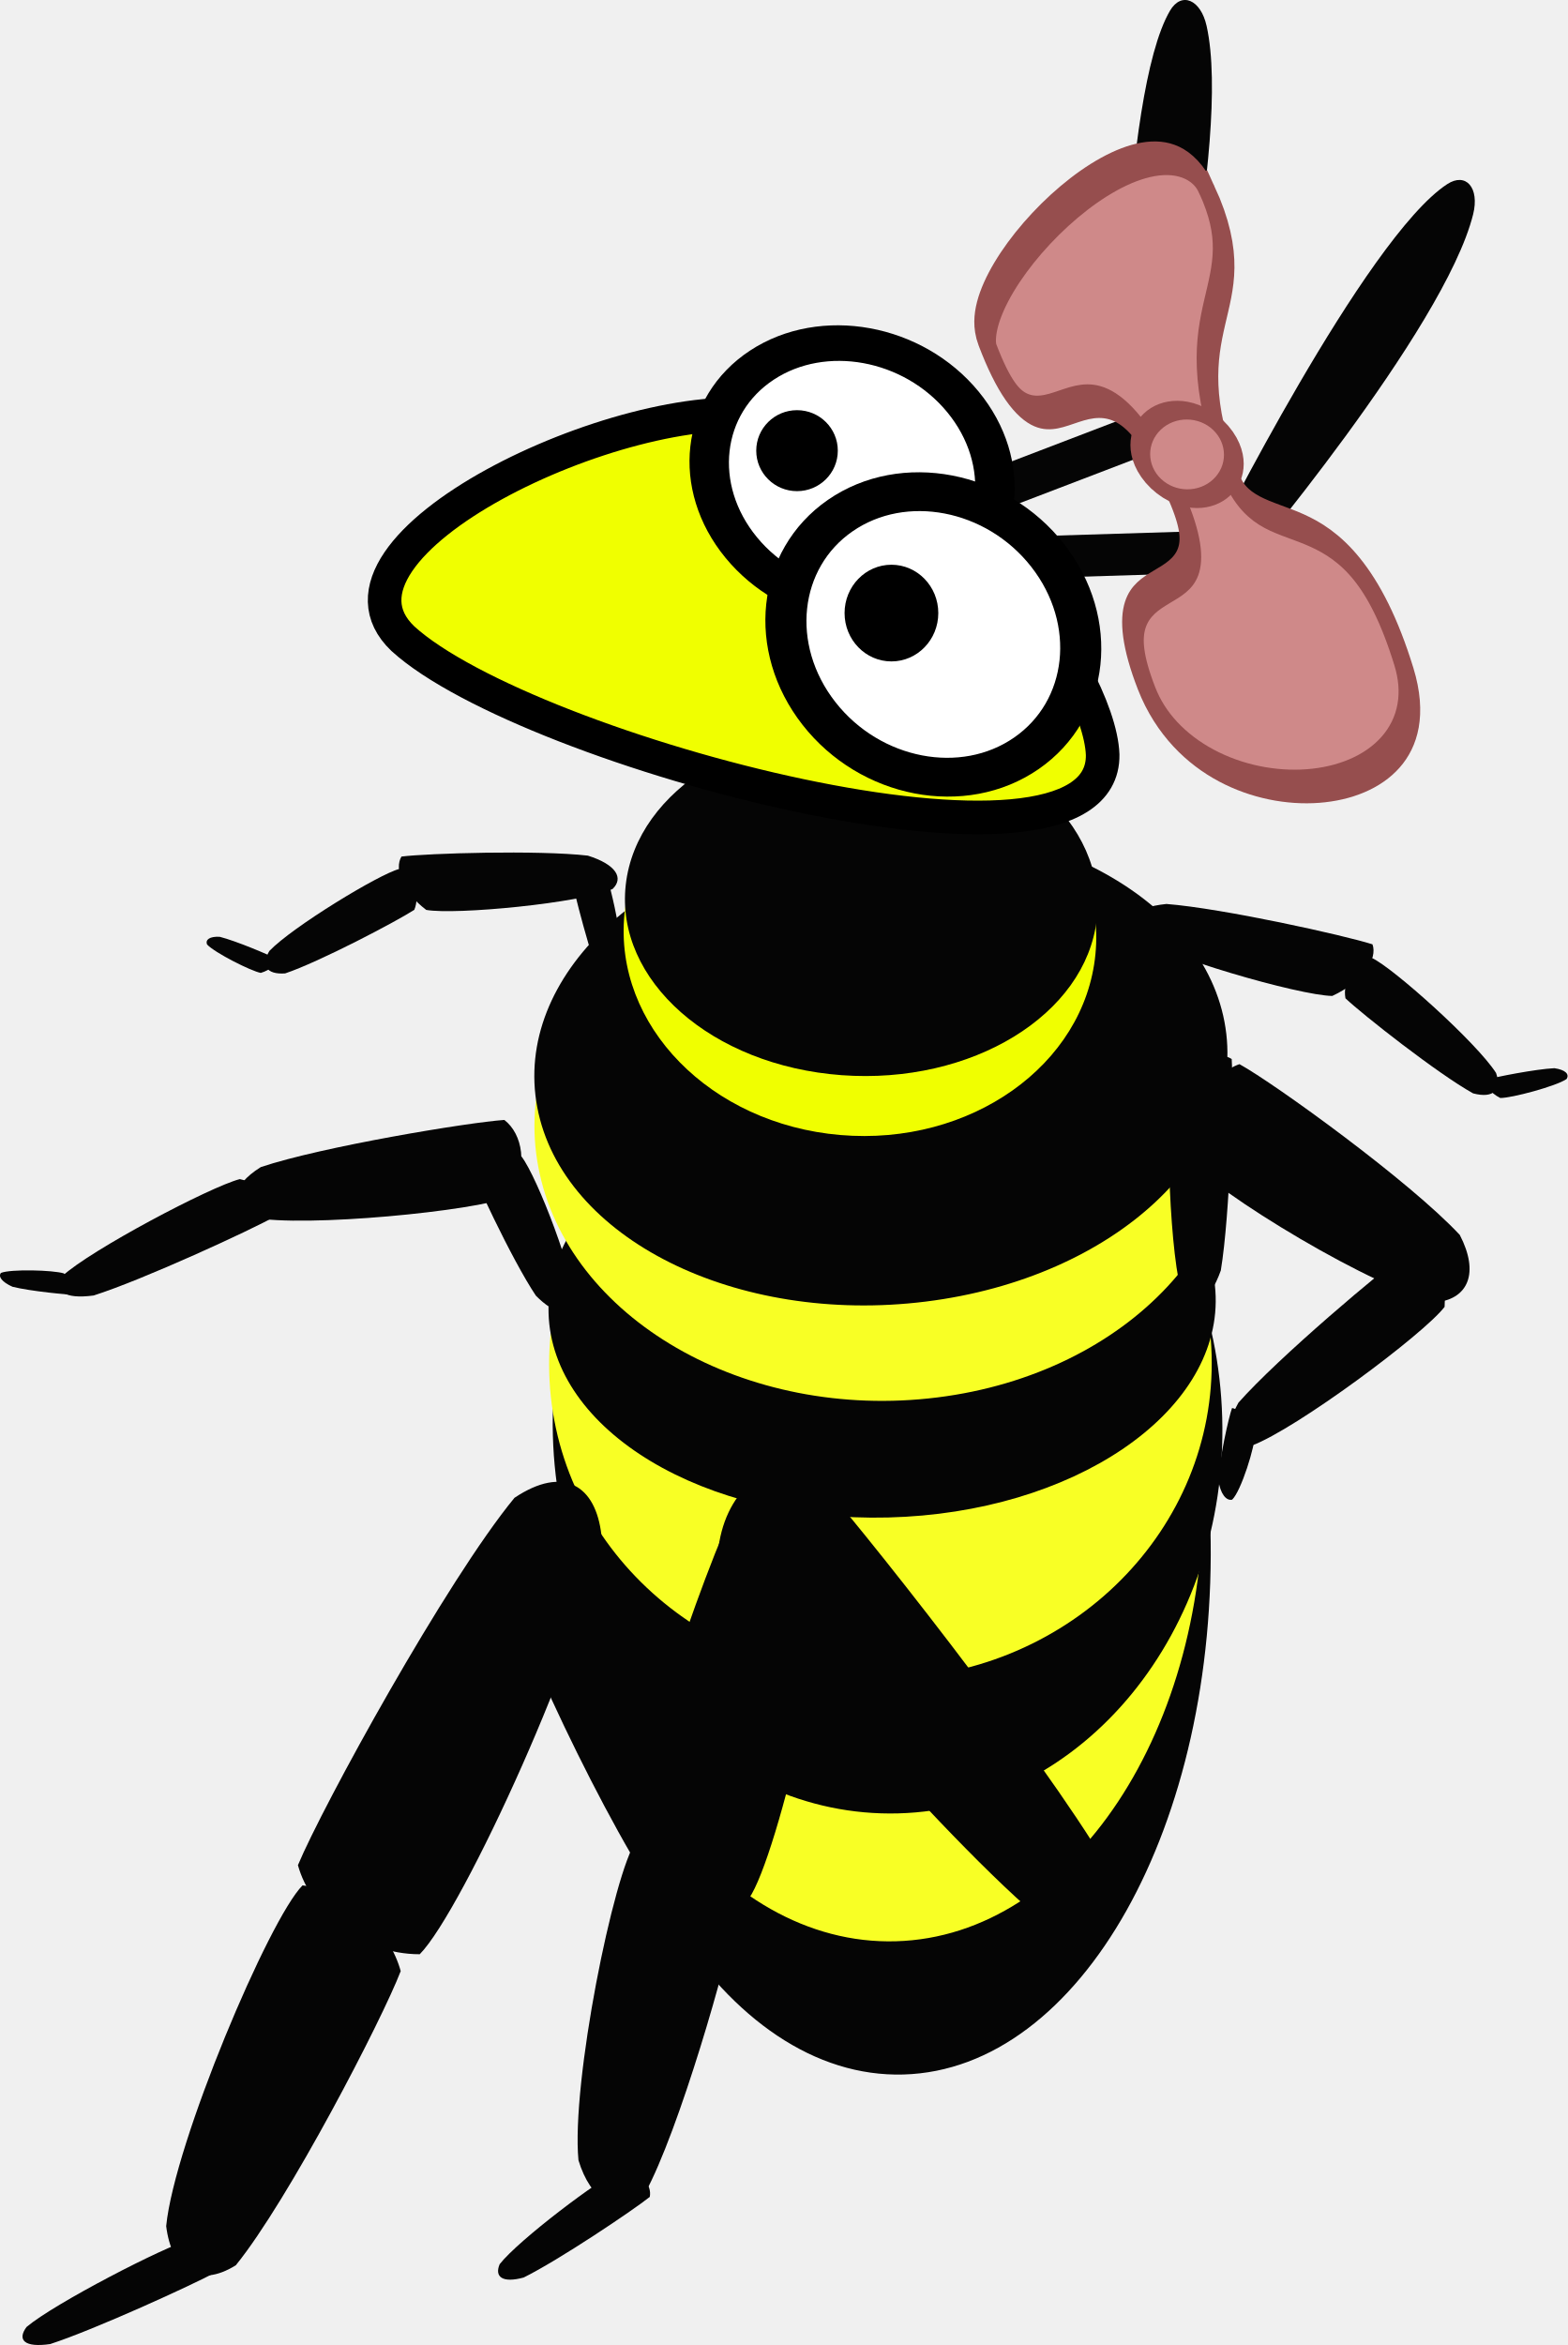
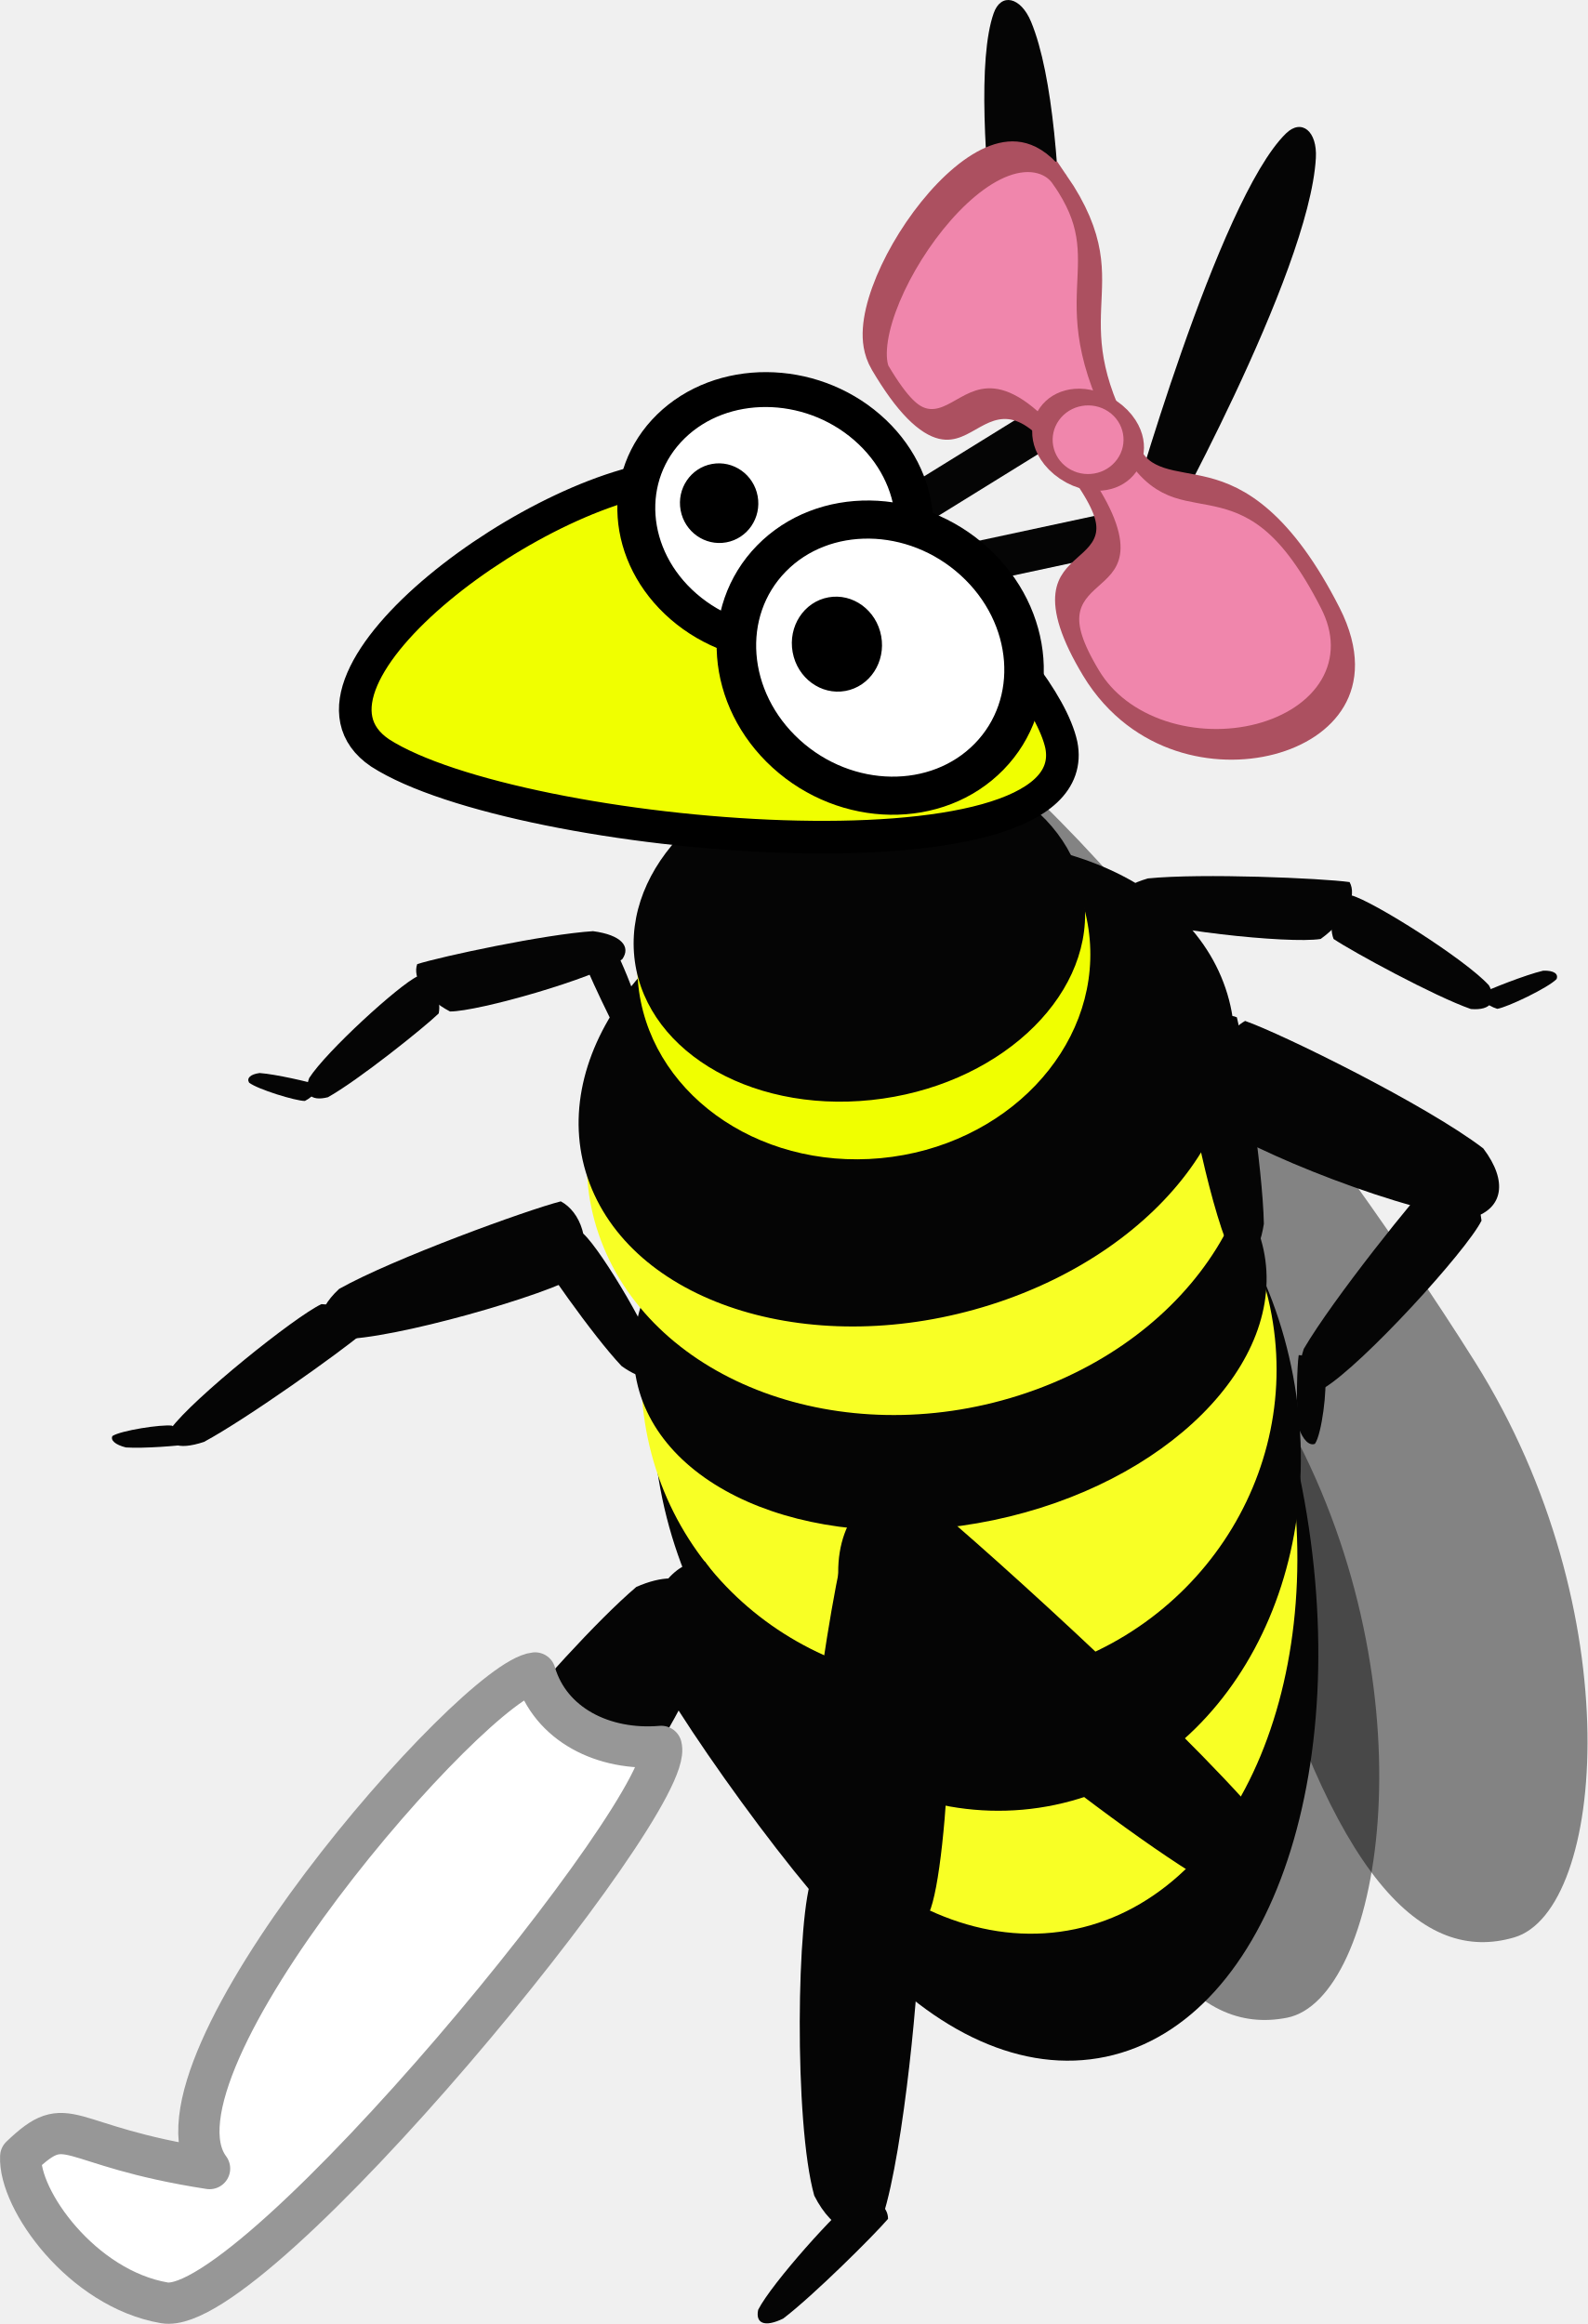
- <svg xmlns="http://www.w3.org/2000/svg" xmlns:xlink="http://www.w3.org/1999/xlink" width="177.498" height="265.47" viewBox="0 0 46.963 70.239" version="1.1" id="svg5">
+ <svg xmlns="http://www.w3.org/2000/svg" xmlns:xlink="http://www.w3.org/1999/xlink" width="149.323" height="218.634" viewBox="0 0 39.508 57.847" version="1.1" id="svg5">
  <defs id="defs2" />
-   <g id="layer1" transform="translate(-52.49052,-78.50471)">
-     <path id="path18130" style="fill:#050505;stroke-width:0.053;stroke-linejoin:bevel" d="m 71.231,108.153 c -0.115,0.334 -0.375,0.345 -0.67,-0.074 -0.358,-0.848 -0.894,-2.911 -0.98,-3.422 0.156,-0.271 0.569,-0.386 0.993,-0.152 0.239,0.473 0.716,2.902 0.657,3.647 z" />
-     <path id="path18132" style="fill:#050505;stroke-width:0.084;stroke-linejoin:bevel" d="m 70.842,105.133 c 0.343,-0.328 0.11,-0.732 -0.74,-1 -1.494,-0.171 -4.808,-0.07 -5.584,0.028 -0.219,0.362 0.02,1.05 0.742,1.598 0.872,0.156 4.626,-0.201 5.582,-0.626 z" />
-     <path id="path18134" style="fill:#050505;stroke-width:0.066;stroke-linejoin:bevel" d="m 60.561,106.988 c -0.251,0.418 -0.106,0.713 0.472,0.673 1.028,-0.345 3.328,-1.554 3.87,-1.905 0.167,-0.408 0.029,-0.962 -0.449,-1.224 -0.598,0.15 -3.213,1.742 -3.893,2.456 z" />
-     <path id="path18136" style="fill:#050505;stroke-width:0.028;stroke-linejoin:bevel" d="m 58.693,106.794 c -0.055,-0.144 0.078,-0.245 0.379,-0.23 0.482,0.121 1.479,0.54 1.701,0.662 0.012,0.141 -0.166,0.33 -0.47,0.42 -0.29,-0.053 -1.382,-0.605 -1.61,-0.852 z" />
-     <use x="0" y="0" xlink:href="#rect76516" id="use78163" transform="rotate(-19.18721,77.66996,101.253)" width="100%" height="100%" />
-     <rect style="fill:#050505;fill-opacity:1;stroke:none;stroke-width:2.238;stroke-linecap:round;stroke-linejoin:round;stroke-miterlimit:4;stroke-dasharray:none;stroke-opacity:1;paint-order:stroke fill markers" id="rect76516" width="1.254" height="6.395" x="-98.331" y="-86.658" transform="matrix(-0.03060041,-0.9995317,-0.9995317,0.03060041,0,0)" />
-     <path id="path117403-5" style="fill:#050505;stroke-width:1.041;stroke-linecap:round;stroke-linejoin:round" d="m 87.133,92.009 -1.098,-0.458 c 0,0 0.026,-10.195 1.507,-12.725 0.341,-0.582 0.921,-0.34 1.098,0.458 0.771,3.469 -1.507,12.725 -1.507,12.725 z" />
-     <path id="path22857-2" style="fill:#050505;stroke-width:1.041;stroke-linecap:round;stroke-linejoin:round" d="m 89.61,95.645 -0.78,-0.899 c 0,0 4.562,-9.117 7.015,-10.724 0.564,-0.369 0.976,0.106 0.78,0.899 -0.854,3.449 -7.015,10.724 -7.015,10.724 z" />
-     <ellipse style="fill:#050505;fill-opacity:1;stroke-width:0.266;stroke-linejoin:bevel" id="path846" cx="-126.679" cy="-75.782" rx="16.123" ry="9.629" transform="matrix(-0.02664666,-0.9996449,-0.9996124,0.02783836,0,0)" />
-     <ellipse style="fill:#f8ff25;fill-opacity:1;stroke-width:0.244;stroke-linejoin:bevel" id="ellipse1398" cx="-125.187" cy="-75.684" rx="13.633" ry="9.568" transform="matrix(-0.0264786,-0.9996494,-0.9996075,0.02801503,0,0)" />
-     <ellipse style="fill:#050505;fill-opacity:1;stroke-width:0.23;stroke-linejoin:bevel" id="ellipse1840" cx="-123.31" cy="-75.685" rx="11.585" ry="10.03" transform="matrix(-0.02775651,-0.9996147,-0.9996428,0.02672525,0,0)" />
-     <ellipse style="fill:#f8ff25;fill-opacity:1;stroke-width:0.207;stroke-linejoin:bevel" id="ellipse1842" cx="-121.438" cy="-75.559" rx="9.441" ry="9.926" transform="matrix(-0.02746768,-0.9996227,-0.9996353,0.02700629,0,0)" />
-     <ellipse style="fill:#050505;fill-opacity:1;stroke-width:0.17;stroke-linejoin:bevel" id="ellipse1844" cx="-119.545" cy="-75.433" rx="6.373" ry="9.996" transform="matrix(-0.0293523,-0.9995691,-0.9996806,0.0252721,0,0)" />
-     <g id="g4839" transform="matrix(-0.2052467,-1.081619,-1.067686,0.1330593,231.3836,207.995)">
+   <g id="layer1" transform="translate(-51.26687,-76.428)">
+     <use x="0" y="0" xlink:href="#path15388" id="use18582" transform="matrix(0.9960755,0.09057198,-0.08649128,0.9960755,5.477006,-5.568342)" width="100%" height="100%" />
+     <path id="path15388" style="fill:#050505;fill-opacity:0.462;stroke-width:0.178;stroke-linejoin:bevel" d="m 73.653,94.244 c -2.269,0.666 6.652,14.184 8.736,21.637 2.063,7.38 4.294,9.437 6.563,8.771 2.269,-0.666 2.914,-8.125 -0.972,-14.317 C 83.996,103.987 75.922,93.578 73.653,94.244 Z" />
+     <path id="path18130" style="fill:#050505;stroke-width:0.043;stroke-linejoin:bevel" d="m 67.5,102.678 c -0.042,0.285 -0.243,0.331 -0.536,0.036 -0.405,-0.631 -1.128,-2.214 -1.27,-2.612 0.083,-0.241 0.39,-0.392 0.756,-0.264 0.257,0.347 0.987,2.232 1.05,2.84 z" />
+     <path id="path18132" style="fill:#050505;stroke-width:0.068;stroke-linejoin:bevel" d="m 66.753,100.304 c 0.221,-0.313 -0.021,-0.605 -0.727,-0.698 -1.197,0.076 -3.782,0.631 -4.376,0.82 -0.119,0.323 0.169,0.842 0.816,1.179 0.706,7.5e-4 3.599,-0.822 4.287,-1.301 z" />
+     <path id="path18134" style="fill:#050505;stroke-width:0.054;stroke-linejoin:bevel" d="m 58.96,103.265 c -0.136,0.372 0.021,0.589 0.469,0.474 0.756,-0.424 2.383,-1.725 2.756,-2.085 0.071,-0.352 -0.118,-0.778 -0.532,-0.921 -0.447,0.206 -2.265,1.861 -2.694,2.532 z" />
+     <path id="path18136" style="fill:#050505;stroke-width:0.023;stroke-linejoin:bevel" d="m 57.466,103.376 c -0.064,-0.108 0.025,-0.208 0.263,-0.239 0.396,0.028 1.24,0.223 1.432,0.29 0.03,0.111 -0.082,0.29 -0.307,0.405 -0.235,-0.001 -1.173,-0.289 -1.387,-0.455 z" />
+     <use x="0" y="0" xlink:href="#rect76516" id="use78163" transform="matrix(0.9415283,-0.336513,0.3210076,0.9473712,-26.70017,29.13739)" width="100%" height="100%" />
+     <rect style="fill:#050505;fill-opacity:1;stroke:none;stroke-width:1.807;stroke-linecap:round;stroke-linejoin:round;stroke-miterlimit:4;stroke-dasharray:none;stroke-opacity:1;paint-order:stroke fill markers" id="rect76516" width="1.026" height="5.099" x="-104.791" y="-59.575" transform="matrix(-0.2084886,-0.9780248,-0.9777021,0.2099965,0,0)" />
+     <path id="path117403-5" style="fill:#050505;stroke-width:0.84;stroke-linecap:round;stroke-linejoin:round" d="m 77.608,87.419 -0.929,-0.211 c 0,0 -1.474,-8.205 -0.682,-10.452 0.182,-0.517 0.673,-0.405 0.929,0.211 1.113,2.68 0.682,10.452 0.682,10.452 z" />
+     <path id="path22857-2" style="fill:#050505;stroke-width:0.84;stroke-linecap:round;stroke-linejoin:round" d="m 80.084,89.99 -0.743,-0.612 c 0,0 2.242,-7.986 3.931,-9.629 0.388,-0.378 0.781,-0.054 0.743,0.612 -0.164,2.897 -3.931,9.629 -3.931,9.629 z" />
+     <ellipse style="fill:#050505;fill-opacity:1;stroke-width:0.215;stroke-linejoin:bevel" id="path846" cx="-127.997" cy="-50.998" rx="13.183" ry="7.677" transform="matrix(-0.2047148,-0.9788217,-0.9782933,0.2072252,0,0)" />
+     <ellipse style="fill:#f8ff25;fill-opacity:1;stroke-width:0.197;stroke-linejoin:bevel" id="ellipse1398" cx="-126.776" cy="-50.924" rx="11.147" ry="7.629" transform="matrix(-0.2045543,-0.9788552,-0.9782557,0.2074025,0,0)" />
+     <ellipse style="fill:#050505;fill-opacity:1;stroke-width:0.186;stroke-linejoin:bevel" id="ellipse1840" cx="-125.254" cy="-50.894" rx="9.472" ry="7.997" transform="matrix(-0.2057744,-0.9785995,-0.9785293,0.206108,0,0)" />
+     <ellipse style="fill:#f8ff25;fill-opacity:1;stroke-width:0.167;stroke-linejoin:bevel" id="ellipse1842" cx="-123.72" cy="-50.801" rx="7.719" ry="7.914" transform="matrix(-0.2054986,-0.9786574,-0.9784698,0.2063901,0,0)" />
+     <ellipse style="fill:#050505;fill-opacity:1;stroke-width:0.138;stroke-linejoin:bevel" id="ellipse1844" cx="-122.189" cy="-50.655" rx="5.211" ry="7.97" transform="matrix(-0.2072976,-0.9782779,-0.9788354,0.2046491,0,0)" />
+     <g id="g4839" transform="matrix(-0.3194882,-0.8407465,-0.8179901,0.2595931,207.7535,160.1088)">
      <ellipse style="fill:#f8ff25;fill-opacity:1;stroke-width:0.183;stroke-linejoin:bevel" id="ellipse4835" cx="103.697" cy="122.777" rx="7.573" ry="9.735" />
      <ellipse style="fill:#050505;fill-opacity:1;stroke-width:0.17;stroke-linejoin:bevel" id="ellipse4833" cx="105.319" cy="122.589" rx="6.563" ry="9.641" />
    </g>
-     <g id="g85882" transform="matrix(-0.08407786,-0.6148599,-0.7571903,0.06827359,160.1323,132.4385)">
+     <g id="g85882" transform="matrix(-0.156048,-0.4825908,-0.5839323,0.1631127,140.7928,109.5106)">
      <path id="path17998" style="fill:#050505;stroke-width:0.169;stroke-linejoin:bevel" d="m 42.56,127.442 c 0.649,0.829 1.601,0.706 2.388,-0.592 0.72,-2.489 1.251,-8.348 1.212,-9.771 -0.755,-0.637 -2.335,-0.702 -3.716,0.176 -0.545,1.413 -0.609,8.219 0.117,10.188 z" />
      <path id="path18103" style="fill:#050505;stroke-width:0.12;stroke-linejoin:bevel" d="m 40.56,135.195 c -0.663,0.422 -1.13,0.056 -1.065,-1.127 0.549,-2.039 2.47,-6.504 3.028,-7.539 0.647,-0.251 1.524,0.159 1.938,1.205 -0.239,1.197 -2.768,6.223 -3.901,7.461 z" />
      <path id="path18107" style="fill:#050505;stroke-width:0.108;stroke-linejoin:bevel" d="m 36.962,115.306 c -0.552,0.27 -0.393,0.844 0.604,1.479 1.852,0.755 6.127,1.85 7.153,2.017 0.405,-0.357 0.335,-1.275 -0.401,-2.202 -1.061,-0.508 -5.987,-1.456 -7.356,-1.294 z" />
      <path id="path18118" style="fill:#050505;stroke-width:0.044;stroke-linejoin:bevel" d="m 40.984,137.571 c -0.164,0.136 -0.446,0.011 -0.719,-0.381 -0.291,-0.674 -0.637,-2.144 -0.671,-2.485 0.201,-0.079 0.662,0.063 1.095,0.413 0.205,0.396 0.444,2.049 0.295,2.453 z" />
    </g>
-     <g id="g14903" transform="matrix(0.100516,-0.7915036,-1.088099,-0.07125374,201.6064,197.8751)">
+     <g id="g14903" transform="matrix(-0.03713769,-0.6510621,-0.8639408,0.09815672,182.9135,156.2229)">
      <g id="g122893" transform="matrix(0.9642438,0.00951845,0.00927586,0.8620622,2.122865,16.51273)">
        <ellipse style="fill:#f0ff00;fill-opacity:1;stroke-width:0.332;stroke-linejoin:bevel" id="path9417" cx="103.173" cy="121.095" rx="7.862" ry="7.539" transform="matrix(0.9999212,0.01255032,0.01413471,0.9999001,0,0)" />
        <ellipse style="fill:#050505;fill-opacity:1;stroke-width:0.308;stroke-linejoin:bevel" id="ellipse11237" cx="106.139" cy="122.452" rx="6.793" ry="7.529" />
      </g>
    </g>
-     <path id="path18535" style="fill:#050505;stroke-width:0.145;stroke-linejoin:bevel" d="m 95.565,117.505 c 0.904,-0.118 1.25,-0.871 0.66,-2.01 -1.493,-1.605 -5.54,-4.53 -6.601,-5.116 -0.812,0.279 -1.583,1.412 -1.573,2.806 0.785,1.011 5.74,4.003 7.514,4.321 z" />
-     <path id="path18537" style="fill:#050505;stroke-width:0.103;stroke-linejoin:bevel" d="m 89.991,121.805 c -0.667,0.06 -0.89,-0.406 -0.399,-1.285 1.182,-1.341 4.321,-3.992 5.135,-4.562 0.591,0.066 1.113,0.727 1.042,1.691 -0.629,0.821 -4.445,3.659 -5.778,4.156 z" />
-     <path id="path18539" style="fill:#050505;stroke-width:0.093;stroke-linejoin:bevel" d="m 87.935,117.37 c 0.333,0.398 0.786,0.146 1.13,-0.811 0.28,-1.689 0.382,-5.45 0.326,-6.333 -0.379,-0.259 -1.138,-0.007 -1.778,0.796 -0.224,0.984 -0.078,5.251 0.322,6.348 z" />
-     <path id="path18543" style="fill:#050505;stroke-width:0.038;stroke-linejoin:bevel" d="m 89.403,123.424 c -0.176,0.039 -0.348,-0.169 -0.411,-0.577 0.027,-0.631 0.309,-1.893 0.409,-2.167 0.184,0.019 0.486,0.311 0.689,0.751 0.01,0.384 -0.421,1.744 -0.686,1.993 z" />
-     <g id="g110884" transform="matrix(0.7418729,0.3857355,0.1866407,1.124842,6.099537,-50.89211)">
-       <path style="fill:#cf8989;fill-opacity:1;stroke:#964e4e;stroke-width:0.847;stroke-linecap:butt;stroke-linejoin:miter;stroke-miterlimit:4;stroke-dasharray:none;stroke-opacity:1" d="m 88.706,89.662 c -1.386,-2.361 -11.466,6.276 -10.831,7.847 1.591,3.94 4.73,-3.152 7.248,1.583 1.566,2.945 -4.179,2.608 -2.733,6.02 1.398,3.299 12.453,-0.921 11.532,-4.532 -1.168,-4.581 -5.517,-1.102 -6.26,-2.953 -1.558,-3.88 2.519,-5.457 1.046,-7.966 z" id="path107854" />
-       <ellipse style="fill:#cf8989;fill-opacity:1;stroke:#964e4e;stroke-width:1.335;stroke-linecap:round;stroke-linejoin:round;stroke-miterlimit:4;stroke-dasharray:none;stroke-opacity:1;paint-order:stroke fill markers" id="path110776" cx="152.566" cy="76.318" rx="1.027" ry="1.732" transform="matrix(0.9473785,0.3201155,-0.7683951,0.6399757,0,0)" />
+     <path id="path18535" style="fill:#050505;stroke-width:0.117;stroke-linejoin:bevel" d="m 87.958,106.724 c 0.692,-0.225 0.853,-0.879 0.223,-1.711 -1.406,-1.078 -5.009,-2.852 -5.927,-3.173 -0.596,0.34 -1.035,1.362 -0.823,2.482 0.764,0.701 5.089,2.4 6.527,2.402 z" />
+     <path id="path18537" style="fill:#050505;stroke-width:0.083;stroke-linejoin:bevel" d="m 84.216,110.979 c -0.514,0.143 -0.757,-0.199 -0.502,-0.976 0.73,-1.248 2.804,-3.829 3.359,-4.404 0.473,-0.032 0.979,0.426 1.065,1.212 -0.373,0.75 -2.951,3.579 -3.923,4.169 z" />
+     <path id="path18539" style="fill:#050505;stroke-width:0.075;stroke-linejoin:bevel" d="m 81.954,107.705 c 0.32,0.273 0.638,0.005 0.767,-0.814 -0.028,-1.399 -0.499,-4.439 -0.672,-5.141 -0.335,-0.154 -0.894,0.157 -1.278,0.895 -0.032,0.824 0.708,4.235 1.183,5.06 z" />
+     <path id="path18543" style="fill:#050505;stroke-width:0.03;stroke-linejoin:bevel" d="m 83.992,112.366 c -0.133,0.057 -0.297,-0.086 -0.407,-0.406 -0.072,-0.512 -0.035,-1.567 0.003,-1.801 0.147,-0.011 0.426,0.181 0.65,0.506 0.065,0.308 -0.075,1.463 -0.246,1.701 z" />
+     <g id="g110884" transform="matrix(0.638445,0.204289,0.3112275,0.8781751,-6.893967,-15.95464)" style="fill:#f086ac;fill-opacity:1;stroke:#ac5060;stroke-opacity:1">
+       <path style="fill:#f086ac;fill-opacity:1;stroke:#ac5060;stroke-width:0.847;stroke-linecap:butt;stroke-linejoin:miter;stroke-miterlimit:4;stroke-dasharray:none;stroke-opacity:1" d="m 88.706,89.662 c -1.386,-2.361 -11.466,6.276 -10.831,7.847 1.591,3.94 4.73,-3.152 7.248,1.583 1.566,2.945 -4.179,2.608 -2.733,6.02 1.398,3.299 12.453,-0.921 11.532,-4.532 -1.168,-4.581 -5.517,-1.102 -6.26,-2.953 -1.558,-3.88 2.519,-5.457 1.046,-7.966 z" id="path107854" />
+       <ellipse style="fill:#f086ac;fill-opacity:1;stroke:#ac5060;stroke-width:1.335;stroke-linecap:round;stroke-linejoin:round;stroke-miterlimit:4;stroke-dasharray:none;stroke-opacity:1;paint-order:stroke fill markers" id="path110776" cx="152.566" cy="76.318" rx="1.027" ry="1.732" transform="matrix(0.9473785,0.3201155,-0.7683951,0.6399757,0,0)" />
    </g>
-     <path id="ellipse4848" style="fill:#f0ff00;stroke:#000000;stroke-width:1.006;stroke-linejoin:bevel;stroke-miterlimit:4;stroke-dasharray:none;stroke-opacity:1" d="M 85.525,101.109 C 85.434,98.568 80.7,91.794 75.418,90.977 71.144,90.316 61.643,94.857 64.56,97.634 c 3.712,3.388 21.043,7.989 20.965,3.475 z" />
-     <ellipse style="fill:#ffffff;fill-opacity:1;stroke:#000000;stroke-width:1.125;stroke-linejoin:bevel;stroke-miterlimit:4;stroke-dasharray:none;stroke-opacity:1" id="ellipse8628" cx="-1.314" cy="121.032" rx="3.973" ry="4.251" transform="matrix(-0.8355577,0.5494027,0.6355361,0.7720712,0,0)" />
-     <ellipse style="fill:#ffffff;fill-opacity:1;stroke:#000000;stroke-width:1.197;stroke-linejoin:bevel;stroke-miterlimit:4;stroke-dasharray:none;stroke-opacity:1" id="ellipse18455" cx="-3.234" cy="126.18" rx="4.164" ry="4.522" transform="matrix(-0.8226094,0.5686069,0.6165143,0.7873437,0,0)" />
-     <ellipse style="fill:#000000;fill-opacity:1;stroke:none;stroke-width:2.611;stroke-linecap:round;stroke-linejoin:round;stroke-opacity:1;paint-order:stroke fill markers" id="path66792" cx="79.197" cy="96.868" rx="1.404" ry="1.448" />
-     <use x="0" y="0" xlink:href="#path66792" id="use66962" transform="matrix(0.870211,0,0,0.8375581,7.450521,10.87069)" width="100%" height="100%" />
-     <g id="g18128" transform="matrix(0.4204778,-0.7784198,0.7888341,0.3170417,-63.2546,134.5252)">
+     <path id="ellipse4848" style="fill:#f0ff00;stroke:#000000;stroke-width:0.812;stroke-linejoin:bevel;stroke-miterlimit:4;stroke-dasharray:none;stroke-opacity:1" d="m 77.68,94.969 c -0.444,-2.031 -5.149,-6.803 -9.413,-6.706 -3.449,0.079 -10.236,5.089 -7.541,6.906 3.408,2.195 17.677,3.42 16.954,-0.2 z" />
+     <ellipse style="fill:#ffffff;fill-opacity:1;stroke:#000000;stroke-width:0.907;stroke-linejoin:bevel;stroke-miterlimit:4;stroke-dasharray:none;stroke-opacity:1" id="ellipse8628" cx="21.322" cy="113.579" rx="3.192" ry="3.441" transform="matrix(-0.715496,0.6986168,0.7555881,0.6550471,0,0)" />
+     <ellipse style="fill:#ffffff;fill-opacity:1;stroke:#000000;stroke-width:0.966;stroke-linejoin:bevel;stroke-miterlimit:4;stroke-dasharray:none;stroke-opacity:1" id="ellipse18455" cx="19.375" cy="117.266" rx="3.348" ry="3.663" transform="matrix(-0.6989714,0.7151496,0.7394792,0.6731794,0,0)" />
+     <ellipse style="fill:#000000;fill-opacity:1;stroke:none;stroke-width:2.108;stroke-linecap:round;stroke-linejoin:round;stroke-opacity:1;paint-order:stroke fill markers" id="path66792" cx="54.358" cy="103.885" rx="1.12" ry="1.184" transform="rotate(-10.32387)" />
+     <use x="0" y="0" xlink:href="#path66792" id="use66962" transform="matrix(0.8691623,-0.00575707,-0.00575707,0.8386068,7.033663,11.82859)" width="100%" height="100%" />
+     <g id="g18128" transform="matrix(0.2157562,-0.6862554,0.6652152,0.1423204,-34.12515,143.1081)">
      <path id="path18105" style="fill:#050505;stroke-width:0.068;stroke-linejoin:bevel" d="m 90.073,143.472 c -0.117,0.457 0.143,0.643 0.743,0.364 0.969,-0.724 2.982,-2.711 3.432,-3.235 0.031,-0.413 -0.314,-0.819 -0.916,-0.836 -0.582,0.378 -2.792,2.82 -3.259,3.706 z" />
      <path id="path18000" style="fill:#050505;stroke-width:0.108;stroke-linejoin:bevel" d="m 93.069,140.077 c 0.317,-0.551 0.871,-0.396 1.408,0.593 0.578,1.84 1.271,6.089 1.342,7.11 -0.391,0.406 -1.293,0.341 -2.143,-0.386 -0.406,-1.054 -0.894,-5.952 -0.608,-7.316 z" />
      <path id="path18120" style="fill:#050505;stroke-width:0.085;stroke-linejoin:bevel" d="m 93.328,153.798 c -0.451,0.465 -0.848,0.384 -0.942,-0.366 0.17,-1.428 1.086,-4.774 1.383,-5.586 0.46,-0.355 1.173,-0.373 1.612,0.144 -0.036,0.812 -1.345,4.694 -2.054,5.807 z" />
      <path id="path18122" style="fill:#050505;stroke-width:0.036;stroke-linejoin:bevel" d="m 94.026,156.105 c 0.19,0.019 0.281,-0.185 0.189,-0.562 -0.267,-0.571 -1.027,-1.692 -1.231,-1.932 -0.175,0.034 -0.364,0.327 -0.399,0.745 0.136,0.35 1.083,1.547 1.441,1.749 z" />
    </g>
-     <g id="g113312" transform="matrix(1.041333,-0.09030445,-0.07644447,1.028252,12.16885,-1.358886)">
-       <path id="path18002" style="fill:#050505;stroke-width:0.159;stroke-linejoin:bevel" d="m 68.477,139.718 c 0.855,0.553 1.364,-0.026 1.117,-1.748 -0.949,-2.926 -3.89,-9.263 -4.707,-10.723 -0.812,-0.304 -1.806,0.379 -2.154,1.945 0.457,1.726 4.208,8.825 5.744,10.525 z" />
-       <g id="g887" transform="matrix(-0.2163118,-0.8921807,-0.7907532,0.193509,181.429,167.382)">
-         <path id="rect15412" style="fill:#050505;stroke-width:0.238;stroke-linejoin:bevel" d="m 71.551,127.118 c 1.657,-0.109 2.609,0.878 2.076,2.72 -1.922,2.801 -7.778,8.316 -9.394,9.5 -1.566,-0.153 -3.443,-1.562 -4.054,-3.594 0.936,-1.716 8.37,-7.611 11.372,-8.626 z" />
-         <path id="path18114" style="fill:#050505;stroke-width:0.195;stroke-linejoin:bevel" d="m 54.178,145.931 c -1.428,0.075 -2.307,-0.697 -1.947,-2.124 1.51,-2.163 6.275,-6.41 7.609,-7.319 1.364,0.128 3.066,1.233 3.707,2.814 -0.716,1.326 -6.827,5.859 -9.369,6.629 z" />
-         <path id="path18116" style="fill:#050505;stroke-width:0.08;stroke-linejoin:bevel" d="m 52.414,151.253 c -0.314,0.403 -0.637,0.191 -0.78,-0.701 0.003,-1.596 0.421,-5.184 0.582,-6.031 0.332,-0.272 0.895,-0.082 1.291,0.644 0.046,0.926 -0.634,5.014 -1.093,6.088 z" />
-       </g>
-     </g>
-     <g id="g113404" transform="matrix(1.43455,-0.142158,0.2032184,1.17054,-42.53108,-16.80752)">
+     <path id="path18002" style="fill:#050505;stroke-width:0.133;stroke-linejoin:bevel" d="m 72.826,124.953 c 0.737,0.274 1.093,-0.324 0.739,-1.712 -1.028,-2.242 -3.966,-6.902 -4.755,-7.944 -0.68,-0.075 -1.417,0.717 -1.555,2.107 0.524,1.345 4.182,6.464 5.57,7.549 z" />
+     <path id="rect15412" style="fill:#050505;stroke-width:0.172;stroke-linejoin:bevel" d="m 68.973,117.221 c 0.098,-1.244 -0.578,-1.861 -1.871,-1.292 -1.979,1.693 -5.904,6.568 -6.751,7.882 0.086,1.152 1.045,2.418 2.455,2.683 1.209,-0.857 5.42,-6.944 6.167,-9.273 z" />
+     <g id="g113404" transform="matrix(1.104424,-0.3193322,0.3309271,0.9125659,-40.04506,18.41226)">
      <path id="path113394" style="fill:#050505;stroke-width:0.159;stroke-linejoin:bevel" d="m 68.722,139.351 c 0.855,0.553 1.364,-0.026 1.117,-1.748 -0.949,-2.926 -3.89,-9.263 -4.707,-10.723 -0.812,-0.304 -1.806,0.379 -2.154,1.945 0.457,1.726 4.208,8.825 5.744,10.525 z" />
      <g id="g113402" transform="matrix(-0.1015316,-0.7127258,-0.4947581,0.1845528,135.6572,155.4249)">
        <path id="path113396" style="fill:#050505;stroke-width:0.238;stroke-linejoin:bevel" d="m 71.551,127.118 c 1.657,-0.109 2.609,0.878 2.076,2.72 -1.922,2.801 -7.778,8.316 -9.394,9.5 -1.566,-0.153 -3.443,-1.562 -4.054,-3.594 0.936,-1.716 8.37,-7.611 11.372,-8.626 z" />
        <path id="path113398" style="fill:#050505;stroke-width:0.195;stroke-linejoin:bevel" d="m 54.178,145.931 c -1.428,0.075 -2.307,-0.697 -1.947,-2.124 1.51,-2.163 6.275,-6.41 7.609,-7.319 1.364,0.128 3.066,1.233 3.707,2.814 -0.716,1.326 -6.827,5.859 -9.369,6.629 z" />
        <path id="path113400" style="fill:#050505;stroke-width:0.08;stroke-linejoin:bevel" d="m 51.945,150.407 c -0.332,0.384 -0.645,0.154 -0.748,-0.745 0.075,-1.593 0.654,-5.153 0.853,-5.989 0.344,-0.253 0.898,-0.03 1.261,0.717 0.004,0.927 -0.859,4.971 -1.366,6.017 z" />
      </g>
    </g>
+     <path id="path4471" style="fill:#ffffff;fill-opacity:1;stroke:#979797;stroke-width:1.027;stroke-linecap:round;stroke-linejoin:round;stroke-miterlimit:4;stroke-dasharray:none;stroke-opacity:1" d="m 67.722,119.899 c 0.418,1.366 -10.132,14.234 -12.366,13.849 -2.05,-0.353 -3.627,-2.568 -3.574,-3.642 1.226,-1.169 0.999,-0.272 4.7,0.3 -1.862,-2.501 6.602,-12.18 8.102,-12.336 0.375,1.279 1.697,1.952 3.139,1.828 z" />
  </g>
</svg>
